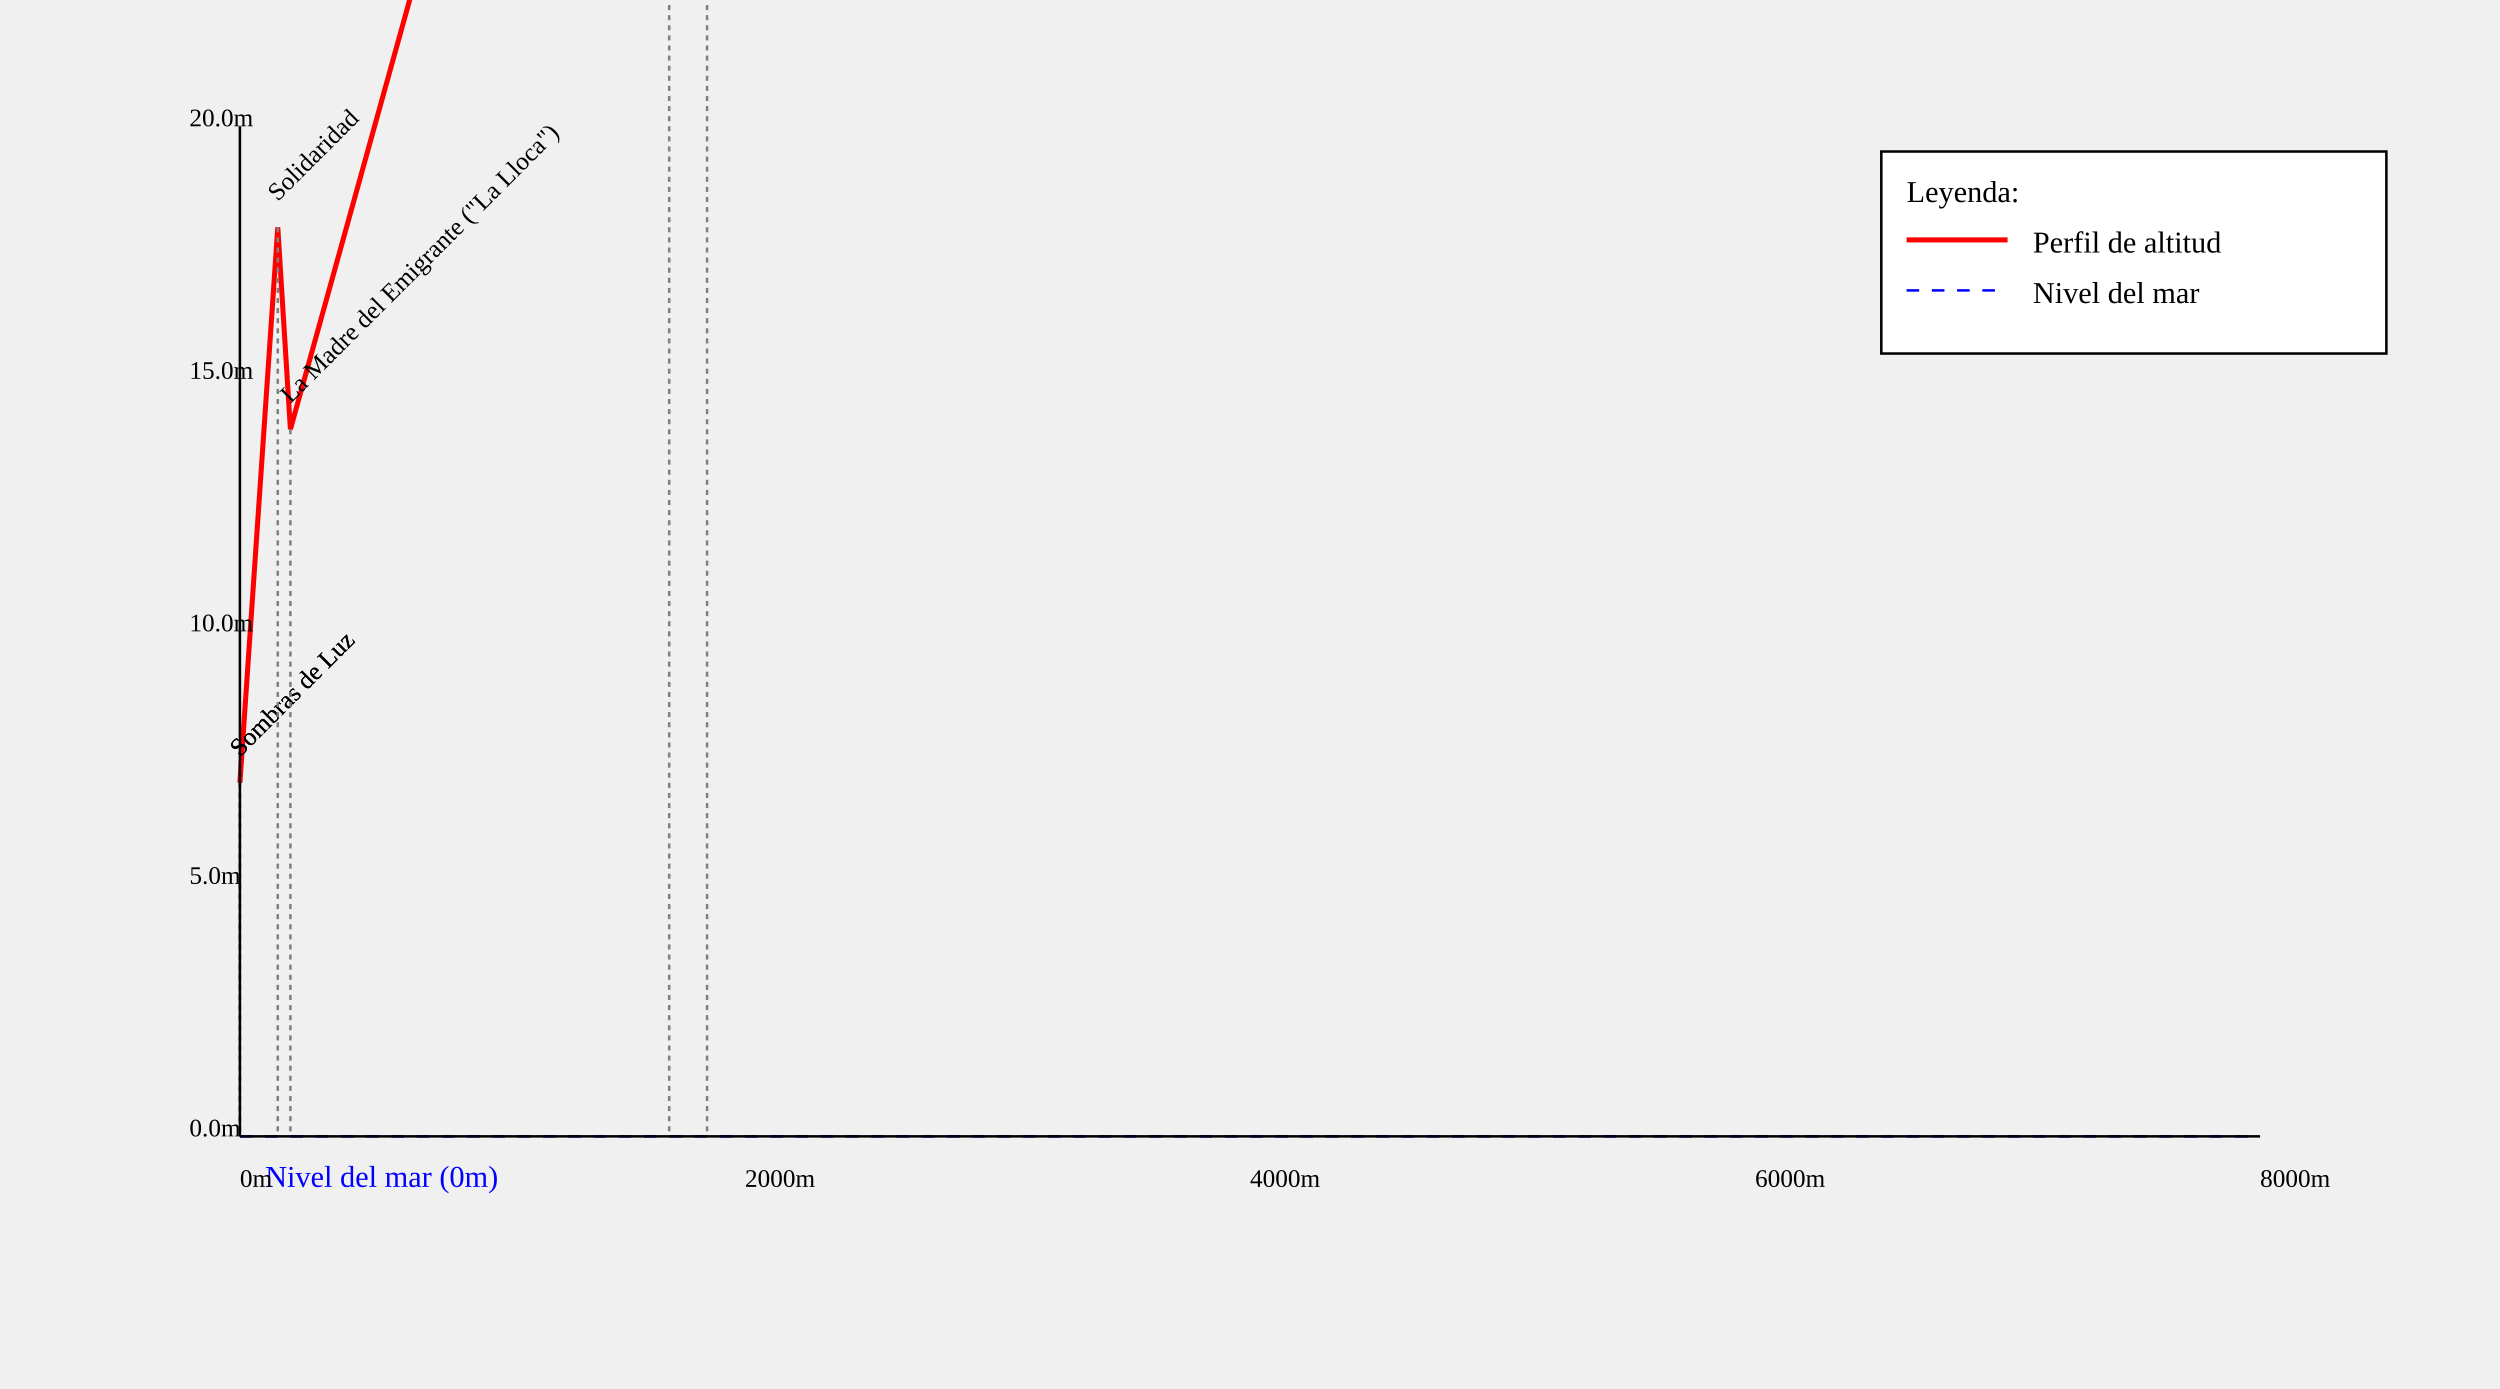
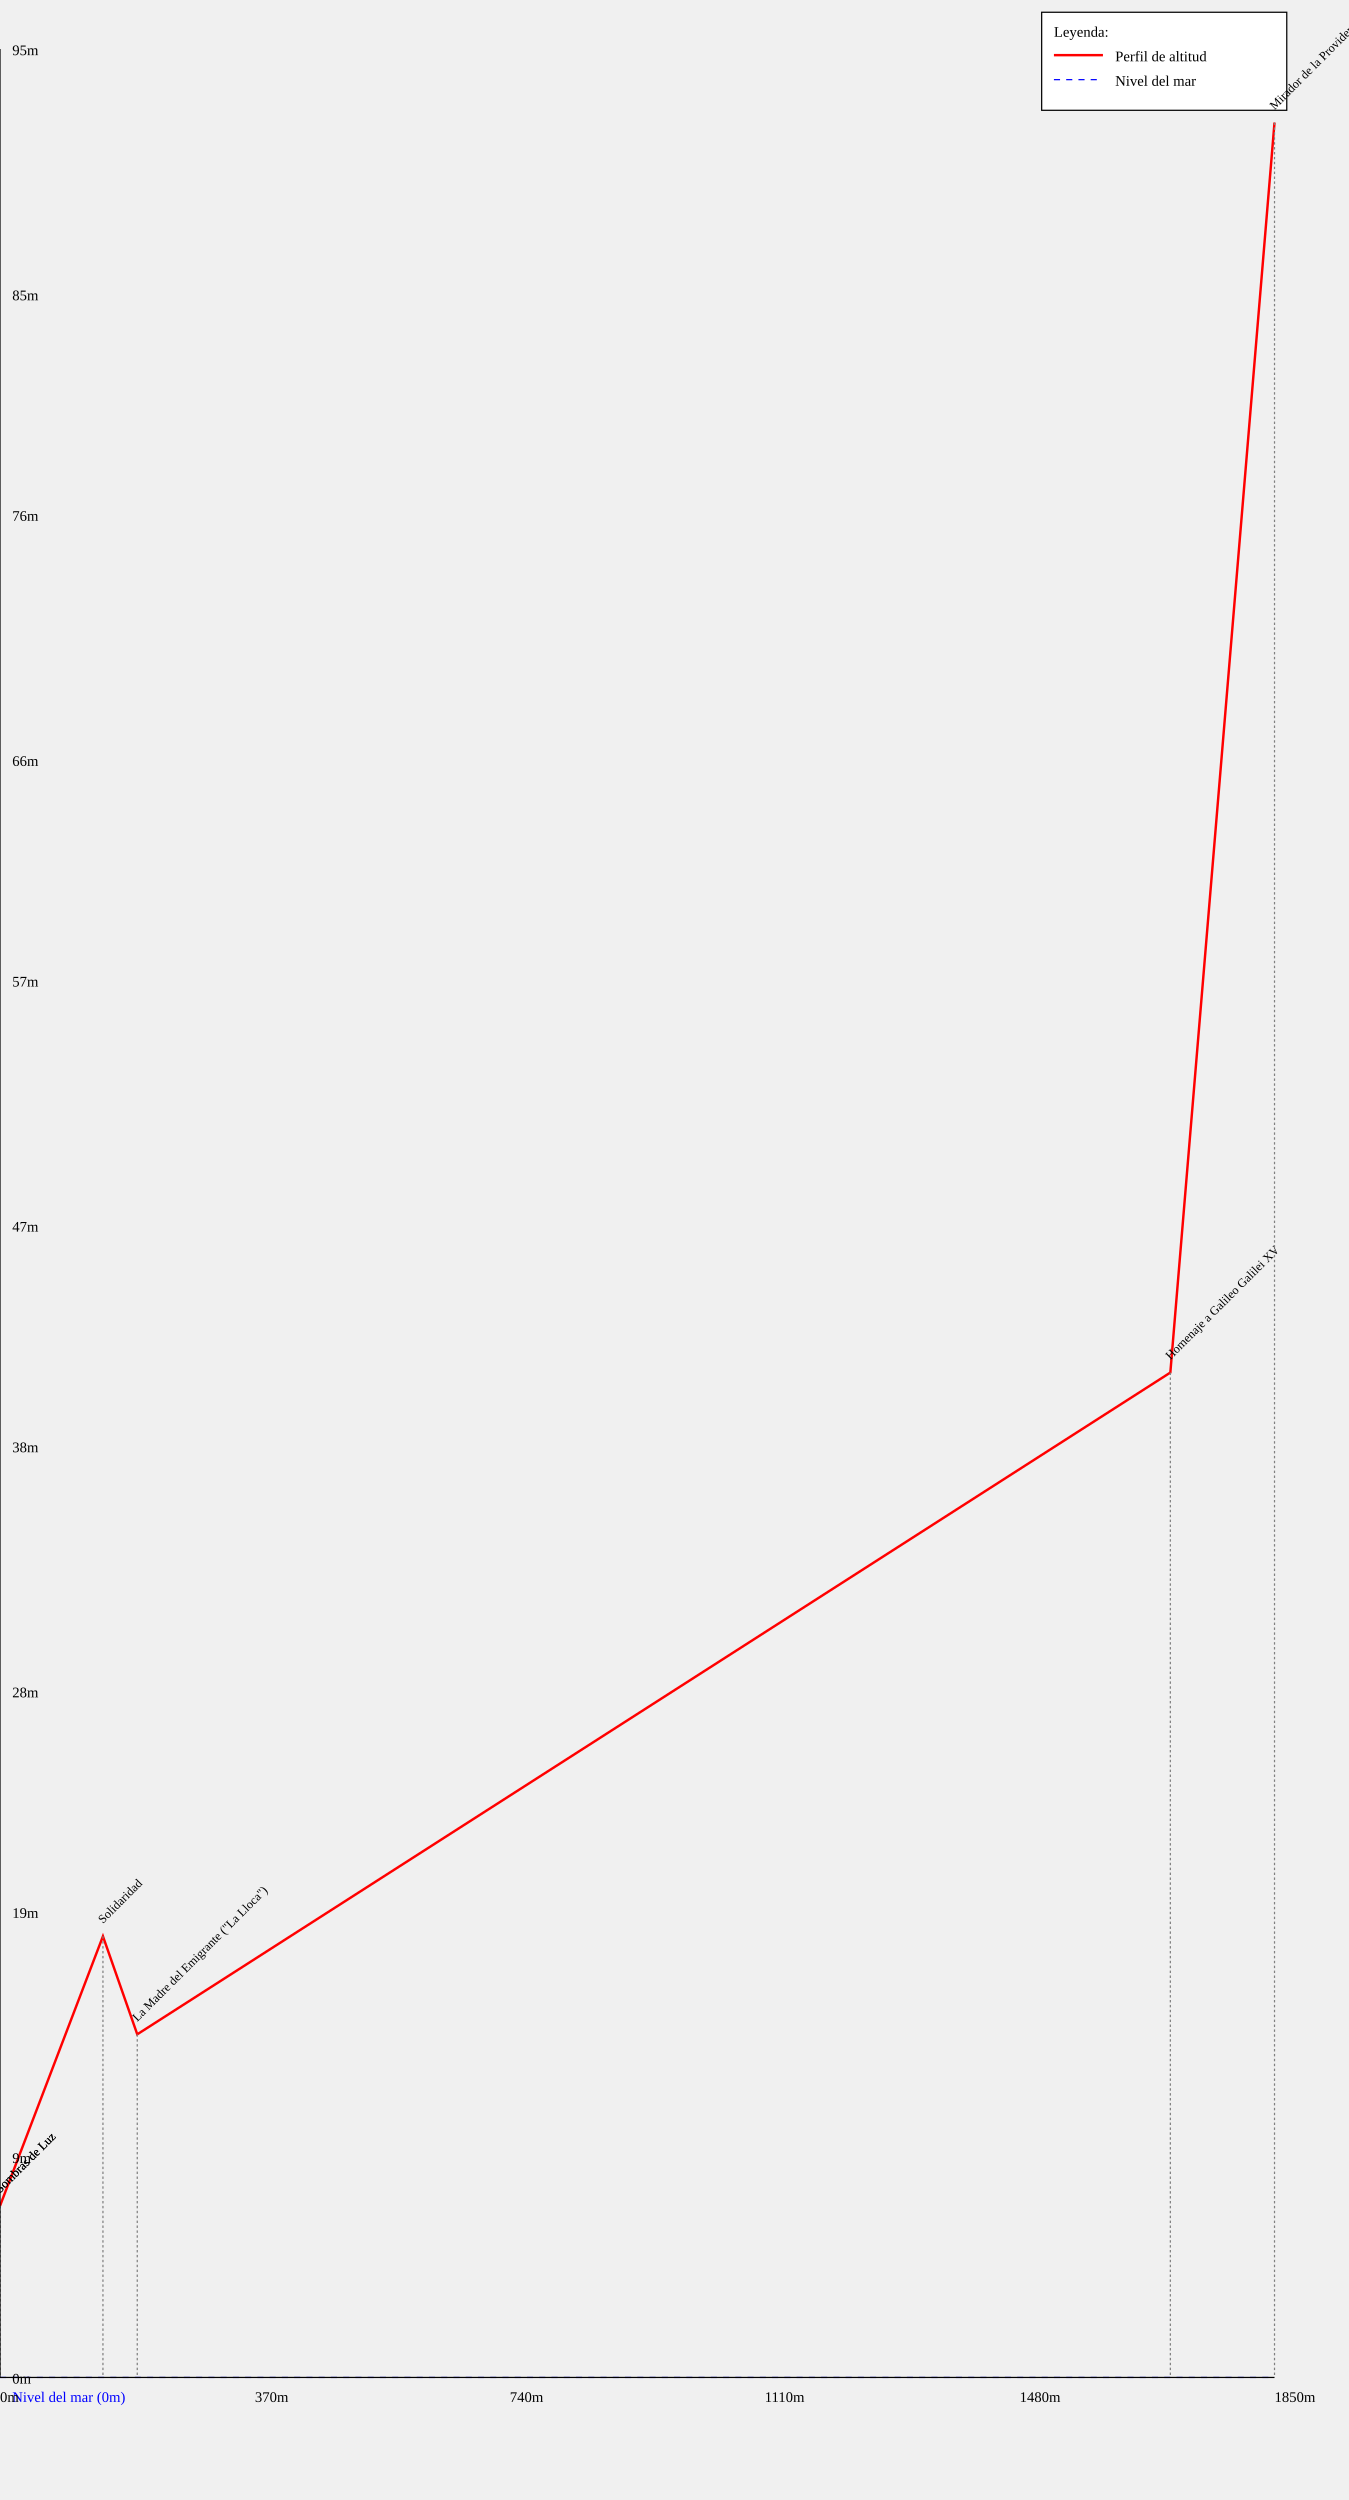
- <svg xmlns="http://www.w3.org/2000/svg" width="900" height="500" viewBox="-50 -50 900 550">
-   <rect x="650" y="10" width="200" height="80" fill="white" stroke="black" />
-   <text x="660" y="30" font-size="12">Leyenda:</text>
-   <line x1="660" y1="45" x2="700" y2="45" style="stroke:red;stroke-width:2" />
-   <text x="710" y="50" font-size="12">Perfil de altitud</text>
-   <line x1="660" y1="65" x2="700" y2="65" style="stroke:blue;stroke-dasharray:5,5" />
-   <text x="710" y="70" font-size="12">Nivel del mar</text>
-   <line x1="0" y1="400" x2="800" y2="400" style="stroke:blue;stroke-width:1;stroke-dasharray:5,5" />
-   <text x="10" y="420" font-size="12" fill="blue">Nivel del mar (0m)</text>
-   <polyline points="0,260 0,260 15,40 20,120 170,-420 185,-1440" style="fill:none;stroke:red;stroke-width:2" />
-   <line x1="0" y1="260" x2="0" y2="400" style="stroke:gray;stroke-width:1;stroke-dasharray:2,2" />
-   <text x="0" y="250" font-size="10" transform="rotate(-45,0,250)">Sombras de Luz</text>
-   <line x1="0" y1="260" x2="0" y2="400" style="stroke:gray;stroke-width:1;stroke-dasharray:2,2" />
-   <text x="0" y="250" font-size="10" transform="rotate(-45,0,250)">Sombras de Luz</text>
-   <line x1="15" y1="40" x2="15" y2="400" style="stroke:gray;stroke-width:1;stroke-dasharray:2,2" />
-   <text x="15" y="30" font-size="10" transform="rotate(-45,15,30)">Solidaridad</text>
-   <line x1="20" y1="120" x2="20" y2="400" style="stroke:gray;stroke-width:1;stroke-dasharray:2,2" />
-   <text x="20" y="110" font-size="10" transform="rotate(-45,20,110)">La Madre del Emigrante ("La Lloca")</text>
-   <line x1="170" y1="-420" x2="170" y2="400" style="stroke:gray;stroke-width:1;stroke-dasharray:2,2" />
-   <text x="170" y="-430" font-size="10" transform="rotate(-45,170,-430)">Homenaje a Galileo Galilei XV</text>
-   <line x1="185" y1="-1440" x2="185" y2="400" style="stroke:gray;stroke-width:1;stroke-dasharray:2,2" />
-   <text x="185" y="-1450" font-size="10" transform="rotate(-45,185,-1450)">Mirador de la Providencia</text>
-   <line x1="0" y1="400" x2="800" y2="400" style="stroke:black;stroke-width:1" />
-   <line x1="0" y1="0" x2="0" y2="400" style="stroke:black;stroke-width:1" />
-   <text x="-20" y="400" font-size="10">0.0m</text>
-   <text x="-20" y="300" font-size="10">5.0m</text>
-   <text x="-20" y="200" font-size="10">10.0m</text>
-   <text x="-20" y="100" font-size="10">15.0m</text>
-   <text x="-20" y="0" font-size="10">20.0m</text>
-   <text x="0" y="420" font-size="10">0m</text>
-   <text x="200" y="420" font-size="10">2000m</text>
-   <text x="400" y="420" font-size="10">4000m</text>
-   <text x="600" y="420" font-size="10">6000m</text>
-   <text x="800" y="420" font-size="10">8000m</text>
+ <svg xmlns="http://www.w3.org/2000/svg" width="1100" height="2040" viewBox="0 0 1100 2040">
+   <rect x="850" y="10" width="200" height="80" fill="white" stroke="black" />
+   <text x="860" y="30" font-size="12">Leyenda:</text>
+   <line x1="860" y1="45" x2="900" y2="45" style="stroke:red;stroke-width:2" />
+   <text x="910" y="50" font-size="12">Perfil de altitud</text>
+   <line x1="860" y1="65" x2="900" y2="65" style="stroke:blue;stroke-dasharray:5,5" />
+   <text x="910" y="70" font-size="12">Nivel del mar</text>
+   <line x1="0" y1="1940" x2="1040" y2="1940" style="stroke:blue;stroke-width:1;stroke-dasharray:5,5" />
+   <text x="10" y="1960" font-size="12" fill="blue">Nivel del mar (0m)</text>
+   <polyline points="0,1800 0,1800 84,1580 112,1660 955,1120 1040,100" style="fill:none;stroke:red;stroke-width:2" />
+   <line x1="0" y1="1800" x2="0" y2="1940" style="stroke:gray;stroke-width:1;stroke-dasharray:2,2" />
+   <text x="0" y="1790" font-size="10" transform="rotate(-45,0,1790)">Sombras de Luz</text>
+   <line x1="0" y1="1800" x2="0" y2="1940" style="stroke:gray;stroke-width:1;stroke-dasharray:2,2" />
+   <text x="0" y="1790" font-size="10" transform="rotate(-45,0,1790)">Sombras de Luz</text>
+   <line x1="84" y1="1580" x2="84" y2="1940" style="stroke:gray;stroke-width:1;stroke-dasharray:2,2" />
+   <text x="84" y="1570" font-size="10" transform="rotate(-45,84,1570)">Solidaridad</text>
+   <line x1="112" y1="1660" x2="112" y2="1940" style="stroke:gray;stroke-width:1;stroke-dasharray:2,2" />
+   <text x="112" y="1650" font-size="10" transform="rotate(-45,112,1650)">La Madre del Emigrante ("La Lloca")</text>
+   <line x1="955" y1="1120" x2="955" y2="1940" style="stroke:gray;stroke-width:1;stroke-dasharray:2,2" />
+   <text x="955" y="1110" font-size="10" transform="rotate(-45,955,1110)">Homenaje a Galileo Galilei XV</text>
+   <line x1="1040" y1="100" x2="1040" y2="1940" style="stroke:gray;stroke-width:1;stroke-dasharray:2,2" />
+   <text x="1040" y="90" font-size="10" transform="rotate(-45,1040,90)">Mirador de la Providencia</text>
+   <line x1="0" y1="1940" x2="1040" y2="1940" style="stroke:black;stroke-width:1" />
+   <line x1="0" y1="40" x2="0" y2="1940" style="stroke:black;stroke-width:1" />
+   <text x="10" y="1945" font-size="12" text-anchor="start">0m</text>
+   <text x="10" y="1765" font-size="12" text-anchor="start">9m</text>
+   <text x="10" y="1565" font-size="12" text-anchor="start">19m</text>
+   <text x="10" y="1385" font-size="12" text-anchor="start">28m</text>
+   <text x="10" y="1185" font-size="12" text-anchor="start">38m</text>
+   <text x="10" y="1005" font-size="12" text-anchor="start">47m</text>
+   <text x="10" y="805" font-size="12" text-anchor="start">57m</text>
+   <text x="10" y="625" font-size="12" text-anchor="start">66m</text>
+   <text x="10" y="425" font-size="12" text-anchor="start">76m</text>
+   <text x="10" y="245" font-size="12" text-anchor="start">85m</text>
+   <text x="10" y="45" font-size="12" text-anchor="start">95m</text>
+   <text x="0" y="1960" font-size="12">0m</text>
+   <text x="208" y="1960" font-size="12">370m</text>
+   <text x="416" y="1960" font-size="12">740m</text>
+   <text x="624" y="1960" font-size="12">1110m</text>
+   <text x="832" y="1960" font-size="12">1480m</text>
+   <text x="1040" y="1960" font-size="12">1850m</text>
</svg>
